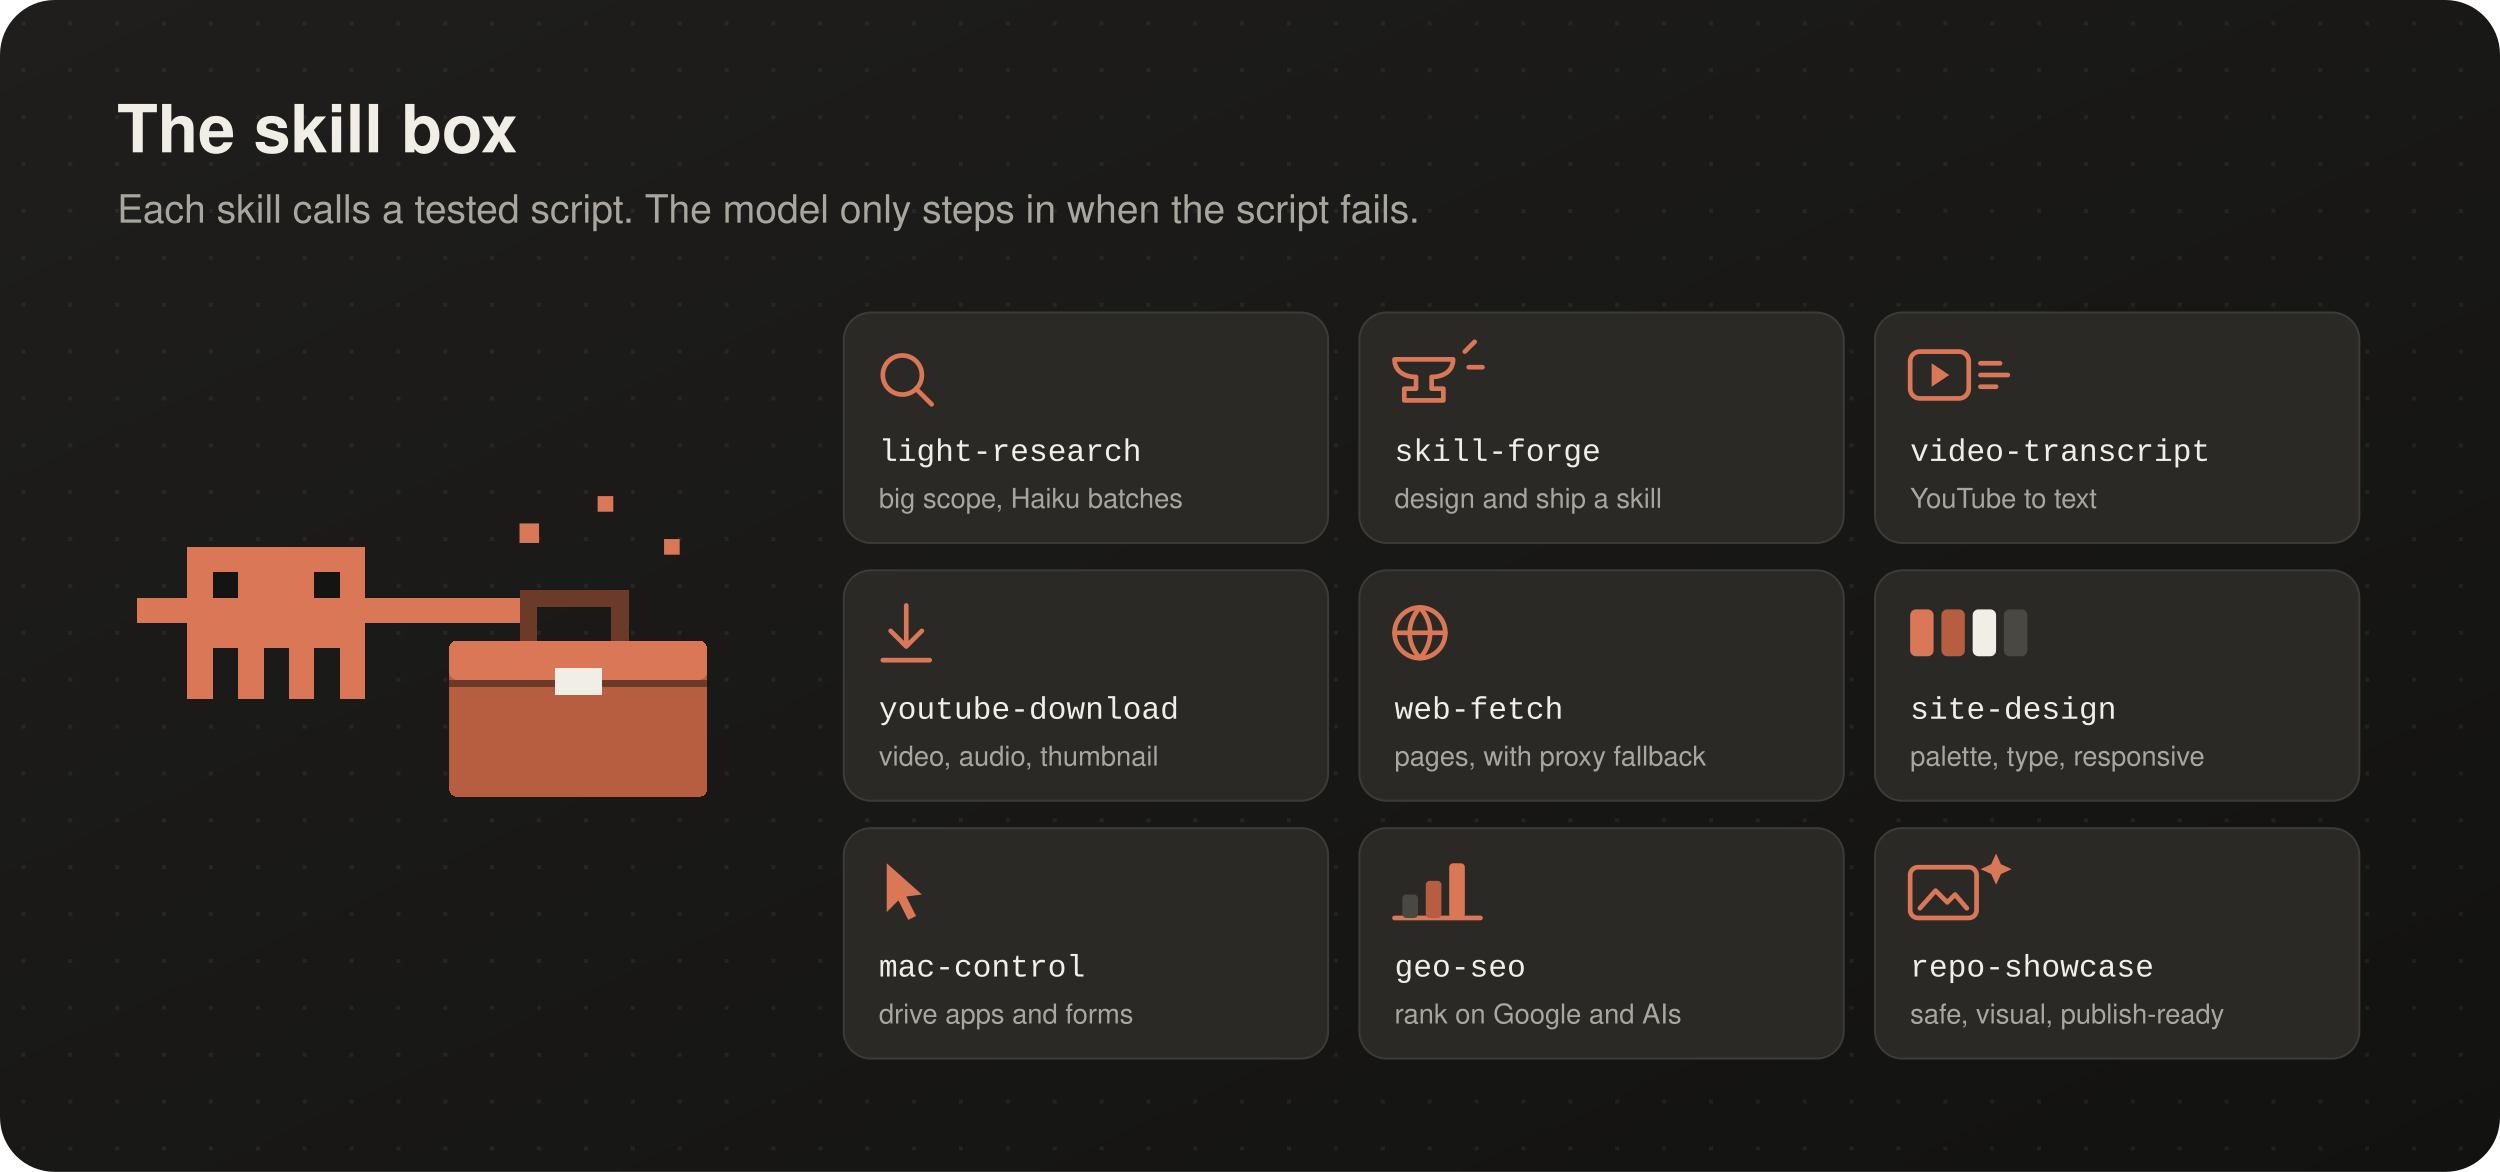
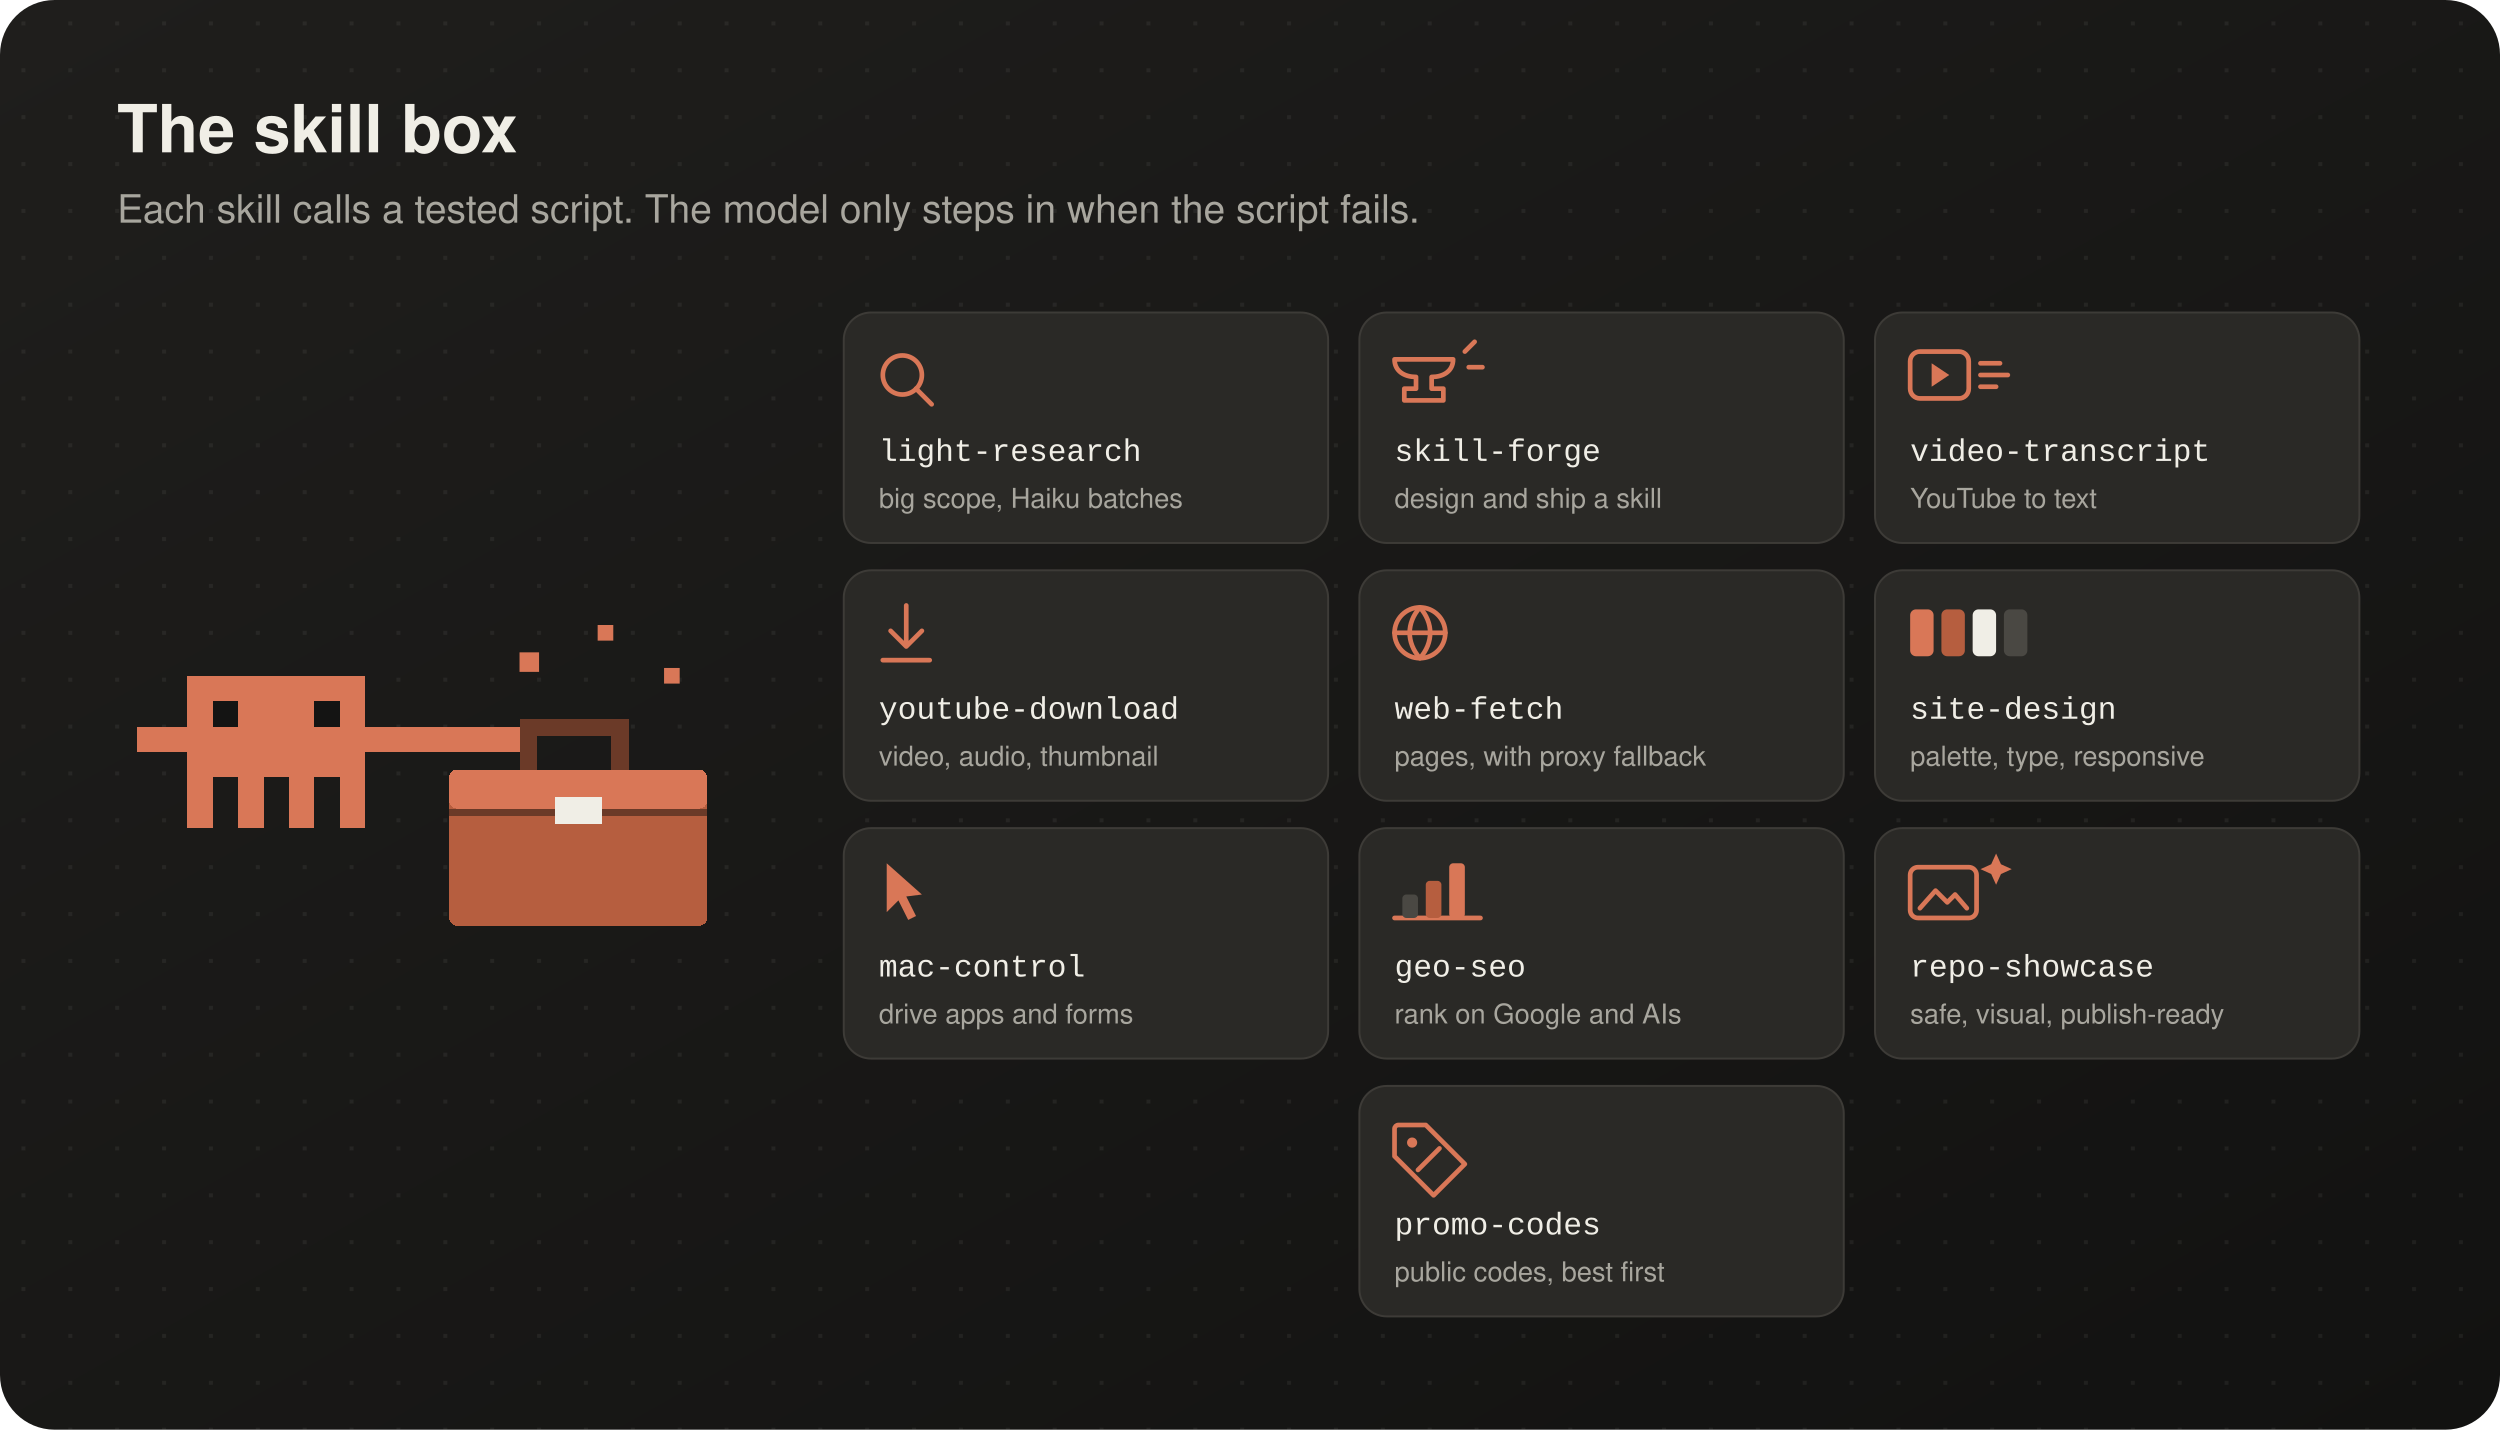
- <svg xmlns="http://www.w3.org/2000/svg" viewBox="0 0 1280 600" width="1280" height="600" role="img" aria-labelledby="t d">
+ <svg xmlns="http://www.w3.org/2000/svg" viewBox="0 0 1280 732" width="1280" height="732" role="img" aria-labelledby="t d">
  <defs>
    <style>
      .mono { font-family: ui-monospace, SFMono-Regular, Menlo, Consolas, "Liberation Mono", monospace; }
      .sans { font-family: -apple-system, BlinkMacSystemFont, "Segoe UI", Helvetica, Arial, sans-serif; }
      .eye { animation: blink 4s infinite; transform-box: fill-box; transform-origin: center; }
      .bob { animation: bob 2.6s ease-in-out infinite; }
      .pop { animation: pop 2.6s ease-in-out infinite; }
      @keyframes blink { 0%, 90%, 100% { transform: scaleY(1); } 94% { transform: scaleY(0.1); } }
      @keyframes bob { 0%, 100% { transform: translateY(0); } 50% { transform: translateY(-5px); } }
      @keyframes pop { 0%, 100% { opacity: 0.2; transform: translateY(0); } 50% { opacity: 1; transform: translateY(-10px); } }
      @media (prefers-reduced-motion: reduce) { * { animation: none !important; } }
      .card { fill: #2A2926; stroke: #3D3B37; }
      .ic { fill: none; stroke: #D97757; stroke-width: 2.4; stroke-linecap: round; stroke-linejoin: round; }
    </style>
    <linearGradient id="bg" x1="0" y1="0" x2="1" y2="1">
      <stop offset="0" stop-color="#1F1E1C" />
      <stop offset="1" stop-color="#121211" />
    </linearGradient>
    <pattern id="dots" width="24" height="24" patternUnits="userSpaceOnUse">
      <rect x="11" y="11" width="2" height="2" fill="#F0EEE6" opacity="0.06" />
    </pattern>
    <g id="clawd" shape-rendering="crispEdges">
      <rect x="2" y="0" width="7" height="4" fill="#D97757" />
      <rect x="0" y="2" width="2" height="1" fill="#D97757" />
      <rect x="9" y="2" width="2" height="1" fill="#D97757" />
      <rect x="2" y="4" width="1" height="2" fill="#D97757" />
      <rect x="4" y="4" width="1" height="2" fill="#D97757" />
      <rect x="6" y="4" width="1" height="2" fill="#D97757" />
      <rect x="8" y="4" width="1" height="2" fill="#D97757" />
      <rect class="eye" x="3" y="1" width="1" height="1" fill="#141413" />
      <rect class="eye" x="7" y="1" width="1" height="1" fill="#141413" />
    </g>
  </defs>
-   <rect width="1280" height="600" rx="28" fill="url(#bg)" />
-   <rect width="1280" height="600" rx="28" fill="url(#dots)" />
+   <rect width="1280" height="732" rx="28" fill="url(#bg)" />
+   <rect width="1280" height="732" rx="28" fill="url(#dots)" />
  <g class="sans">
    <text x="60" y="78" font-size="34" font-weight="700" fill="#F0EEE6">The skill box</text>
    <text x="60" y="114" font-size="20" fill="#A8A69E">Each skill calls a tested script. The model only steps in when the script fails.</text>
  </g>
-   <g transform="translate(70 280)">
+   <g transform="translate(70 346)">
    <g class="bob">
      <g transform="scale(13)">
        <use href="#clawd" />
      </g>
      <g shape-rendering="crispEdges">
        <rect x="143" y="26" width="58" height="13" fill="#D97757" />
        <rect x="196" y="22" width="56" height="9" fill="#6B3A28" />
        <rect x="196" y="22" width="9" height="28" fill="#6B3A28" />
        <rect x="243" y="22" width="9" height="28" fill="#6B3A28" />
        <rect x="160" y="48" width="132" height="80" rx="4" fill="#B65E3F" />
        <rect x="160" y="48" width="132" height="20" rx="4" fill="#D97757" />
        <rect x="160" y="68" width="132" height="4" fill="#6B3A28" />
        <rect x="214" y="62" width="24" height="14" fill="#F0EEE6" />
      </g>
    </g>
    <g fill="#D97757">
      <rect class="pop" x="196" y="-12" width="10" height="10" />
      <rect class="pop" x="236" y="-26" width="8" height="8" style="animation-delay:-0.9s" />
      <rect class="pop" x="270" y="-4" width="8" height="8" style="animation-delay:-1.7s" />
    </g>
  </g>
  <g class="sans">
    <g transform="translate(432 160)">
      <rect class="card" width="248" height="118" rx="14" />
      <circle class="ic" cx="30" cy="32" r="10" />
      <path class="ic" d="M37 39l8 8" />
      <text x="18" y="76" class="mono" font-size="16" fill="#F0EEE6">light-research</text>
      <text x="18" y="100" font-size="14" fill="#A8A69E">big scope, Haiku batches</text>
    </g>
    <g transform="translate(696 160)">
      <rect class="card" width="248" height="118" rx="14" />
      <path class="ic" d="M18 24h30c0 6-5 9-11 9v6h6v6H23v-6h6v-6c-6 0-11-3-11-9z" />
      <path class="ic" d="M54 20l5-5M56 28h7" />
      <text x="18" y="76" class="mono" font-size="16" fill="#F0EEE6">skill-forge</text>
      <text x="18" y="100" font-size="14" fill="#A8A69E">design and ship a skill</text>
    </g>
    <g transform="translate(960 160)">
      <rect class="card" width="248" height="118" rx="14" />
      <rect class="ic" x="18" y="20" width="30" height="24" rx="5" />
      <path d="M29 26v12l9-6z" fill="#D97757" />
      <path class="ic" d="M54 26h10M54 32h14M54 38h8" />
      <text x="18" y="76" class="mono" font-size="16" fill="#F0EEE6">video-transcript</text>
      <text x="18" y="100" font-size="14" fill="#A8A69E">YouTube to text</text>
    </g>
    <g transform="translate(432 292)">
      <rect class="card" width="248" height="118" rx="14" />
      <path class="ic" d="M32 18v20M24 31l8 8 8-8M20 46h24" />
      <text x="18" y="76" class="mono" font-size="16" fill="#F0EEE6">youtube-download</text>
      <text x="18" y="100" font-size="14" fill="#A8A69E">video, audio, thumbnail</text>
    </g>
    <g transform="translate(696 292)">
      <rect class="card" width="248" height="118" rx="14" />
      <circle class="ic" cx="31" cy="32" r="13" />
      <path class="ic" d="M18 32h26M31 19c-7 8-7 18 0 26M31 19c7 8 7 18 0 26" />
      <text x="18" y="76" class="mono" font-size="16" fill="#F0EEE6">web-fetch</text>
      <text x="18" y="100" font-size="14" fill="#A8A69E">pages, with proxy fallback</text>
    </g>
    <g transform="translate(960 292)">
      <rect class="card" width="248" height="118" rx="14" />
      <rect x="18" y="20" width="12" height="24" rx="3" fill="#D97757" />
      <rect x="34" y="20" width="12" height="24" rx="3" fill="#B65E3F" />
      <rect x="50" y="20" width="12" height="24" rx="3" fill="#F0EEE6" />
      <rect x="66" y="20" width="12" height="24" rx="3" fill="#4A4843" />
      <text x="18" y="76" class="mono" font-size="16" fill="#F0EEE6">site-design</text>
      <text x="18" y="100" font-size="14" fill="#A8A69E">palette, type, responsive</text>
    </g>
    <g transform="translate(432 424)">
      <rect class="card" width="248" height="118" rx="14" />
      <path d="M22 18l18 16-8 1 5 10-4 2-5-10-6 6z" fill="#D97757" />
      <text x="18" y="76" class="mono" font-size="16" fill="#F0EEE6">mac-control</text>
      <text x="18" y="100" font-size="14" fill="#A8A69E">drive apps and forms</text>
    </g>
    <g transform="translate(696 424)">
      <rect class="card" width="248" height="118" rx="14" />
      <path class="ic" d="M18 46h44" />
      <rect x="22" y="34" width="8" height="12" rx="2" fill="#4A4843" />
      <rect x="34" y="27" width="8" height="19" rx="2" fill="#B65E3F" />
      <rect x="46" y="18" width="8" height="28" rx="2" fill="#D97757" />
      <text x="18" y="76" class="mono" font-size="16" fill="#F0EEE6">geo-seo</text>
      <text x="18" y="100" font-size="14" fill="#A8A69E">rank on Google and AIs</text>
    </g>
    <g transform="translate(960 424)">
      <rect class="card" width="248" height="118" rx="14" />
      <rect class="ic" x="18" y="20" width="34" height="26" rx="4" />
      <path class="ic" d="M23 41l8-9 6 6 4-4 6 7" />
      <path d="M62 13l2.5 5.5L70 21l-5.5 2.5L62 29l-2.5-5.5L54 21l5.5-2.5z" fill="#D97757" />
      <text x="18" y="76" class="mono" font-size="16" fill="#F0EEE6">repo-showcase</text>
      <text x="18" y="100" font-size="14" fill="#A8A69E">safe, visual, publish-ready</text>
    </g>
+     <g transform="translate(696 556)">
+       <rect class="card" width="248" height="118" rx="14" />
+       <path class="ic" d="M18 22v14l20 20 16-16L34 20H20a2 2 0 0 0-2 2z" />
+       <circle cx="27" cy="29" r="2.6" fill="#D97757" />
+       <path class="ic" d="M30 43l11-11" />
+       <text x="18" y="76" class="mono" font-size="16" fill="#F0EEE6">promo-codes</text>
+       <text x="18" y="100" font-size="14" fill="#A8A69E">public codes, best first</text>
+     </g>
  </g>
</svg>
